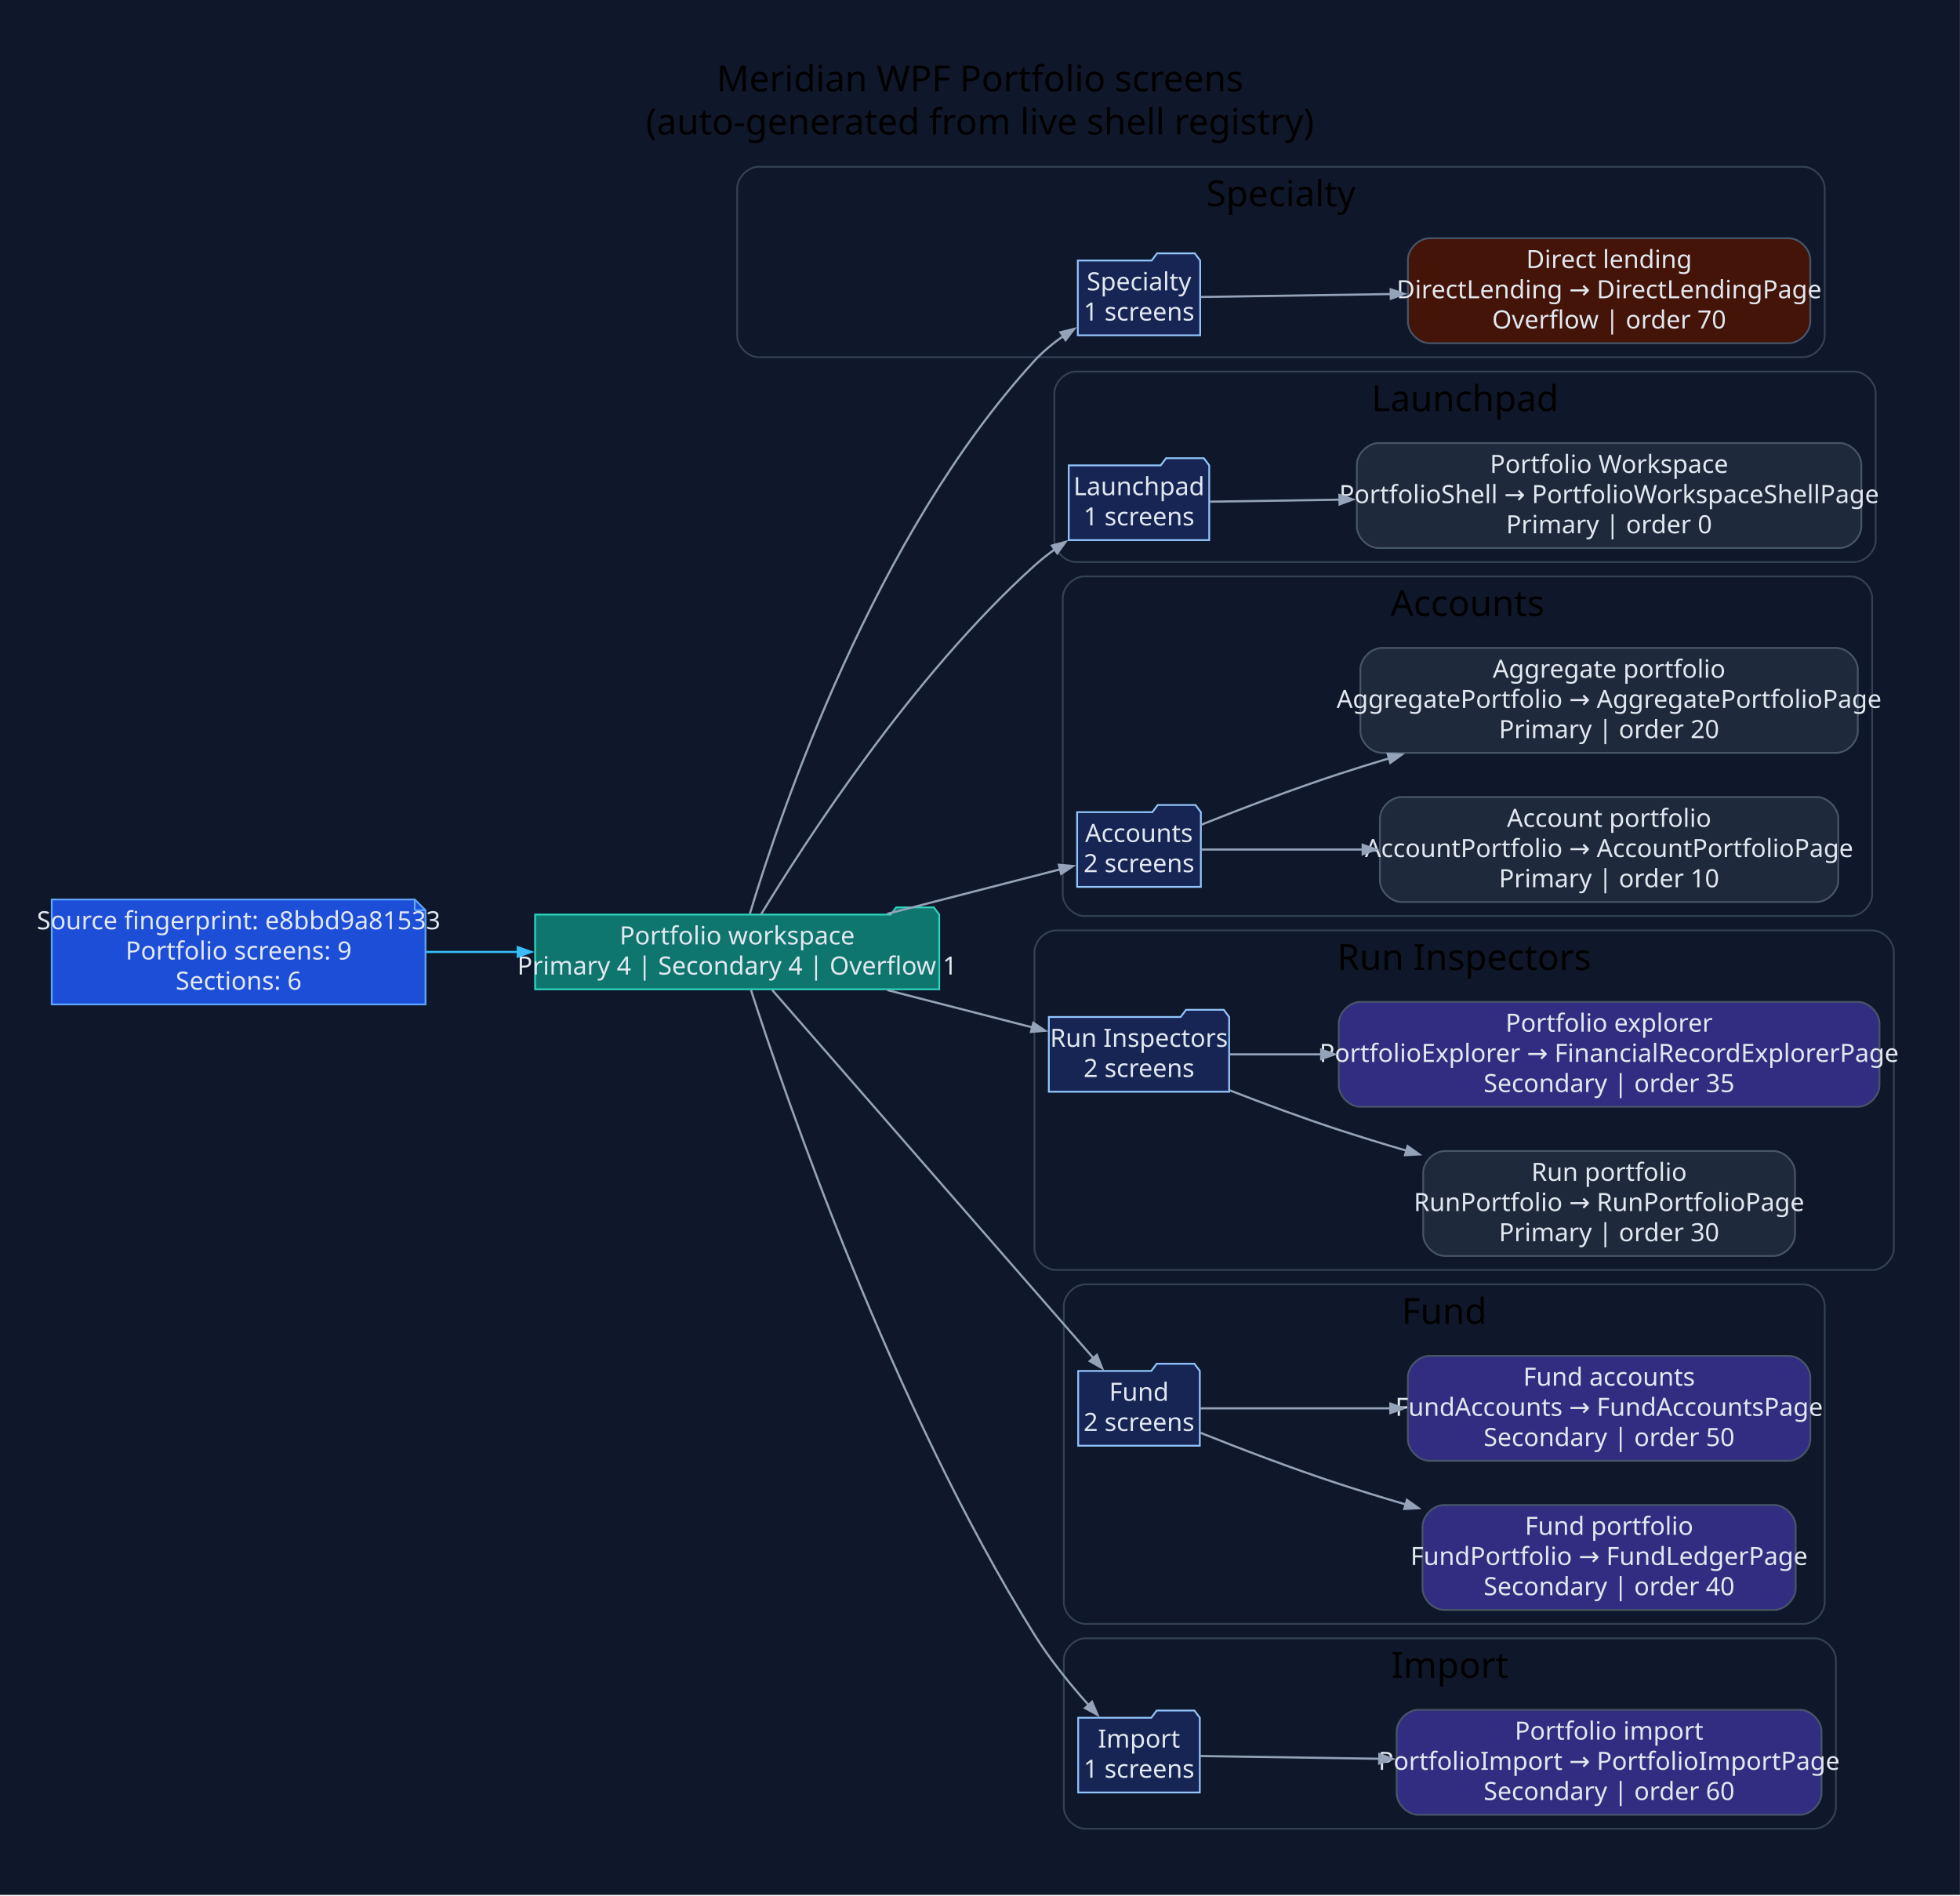
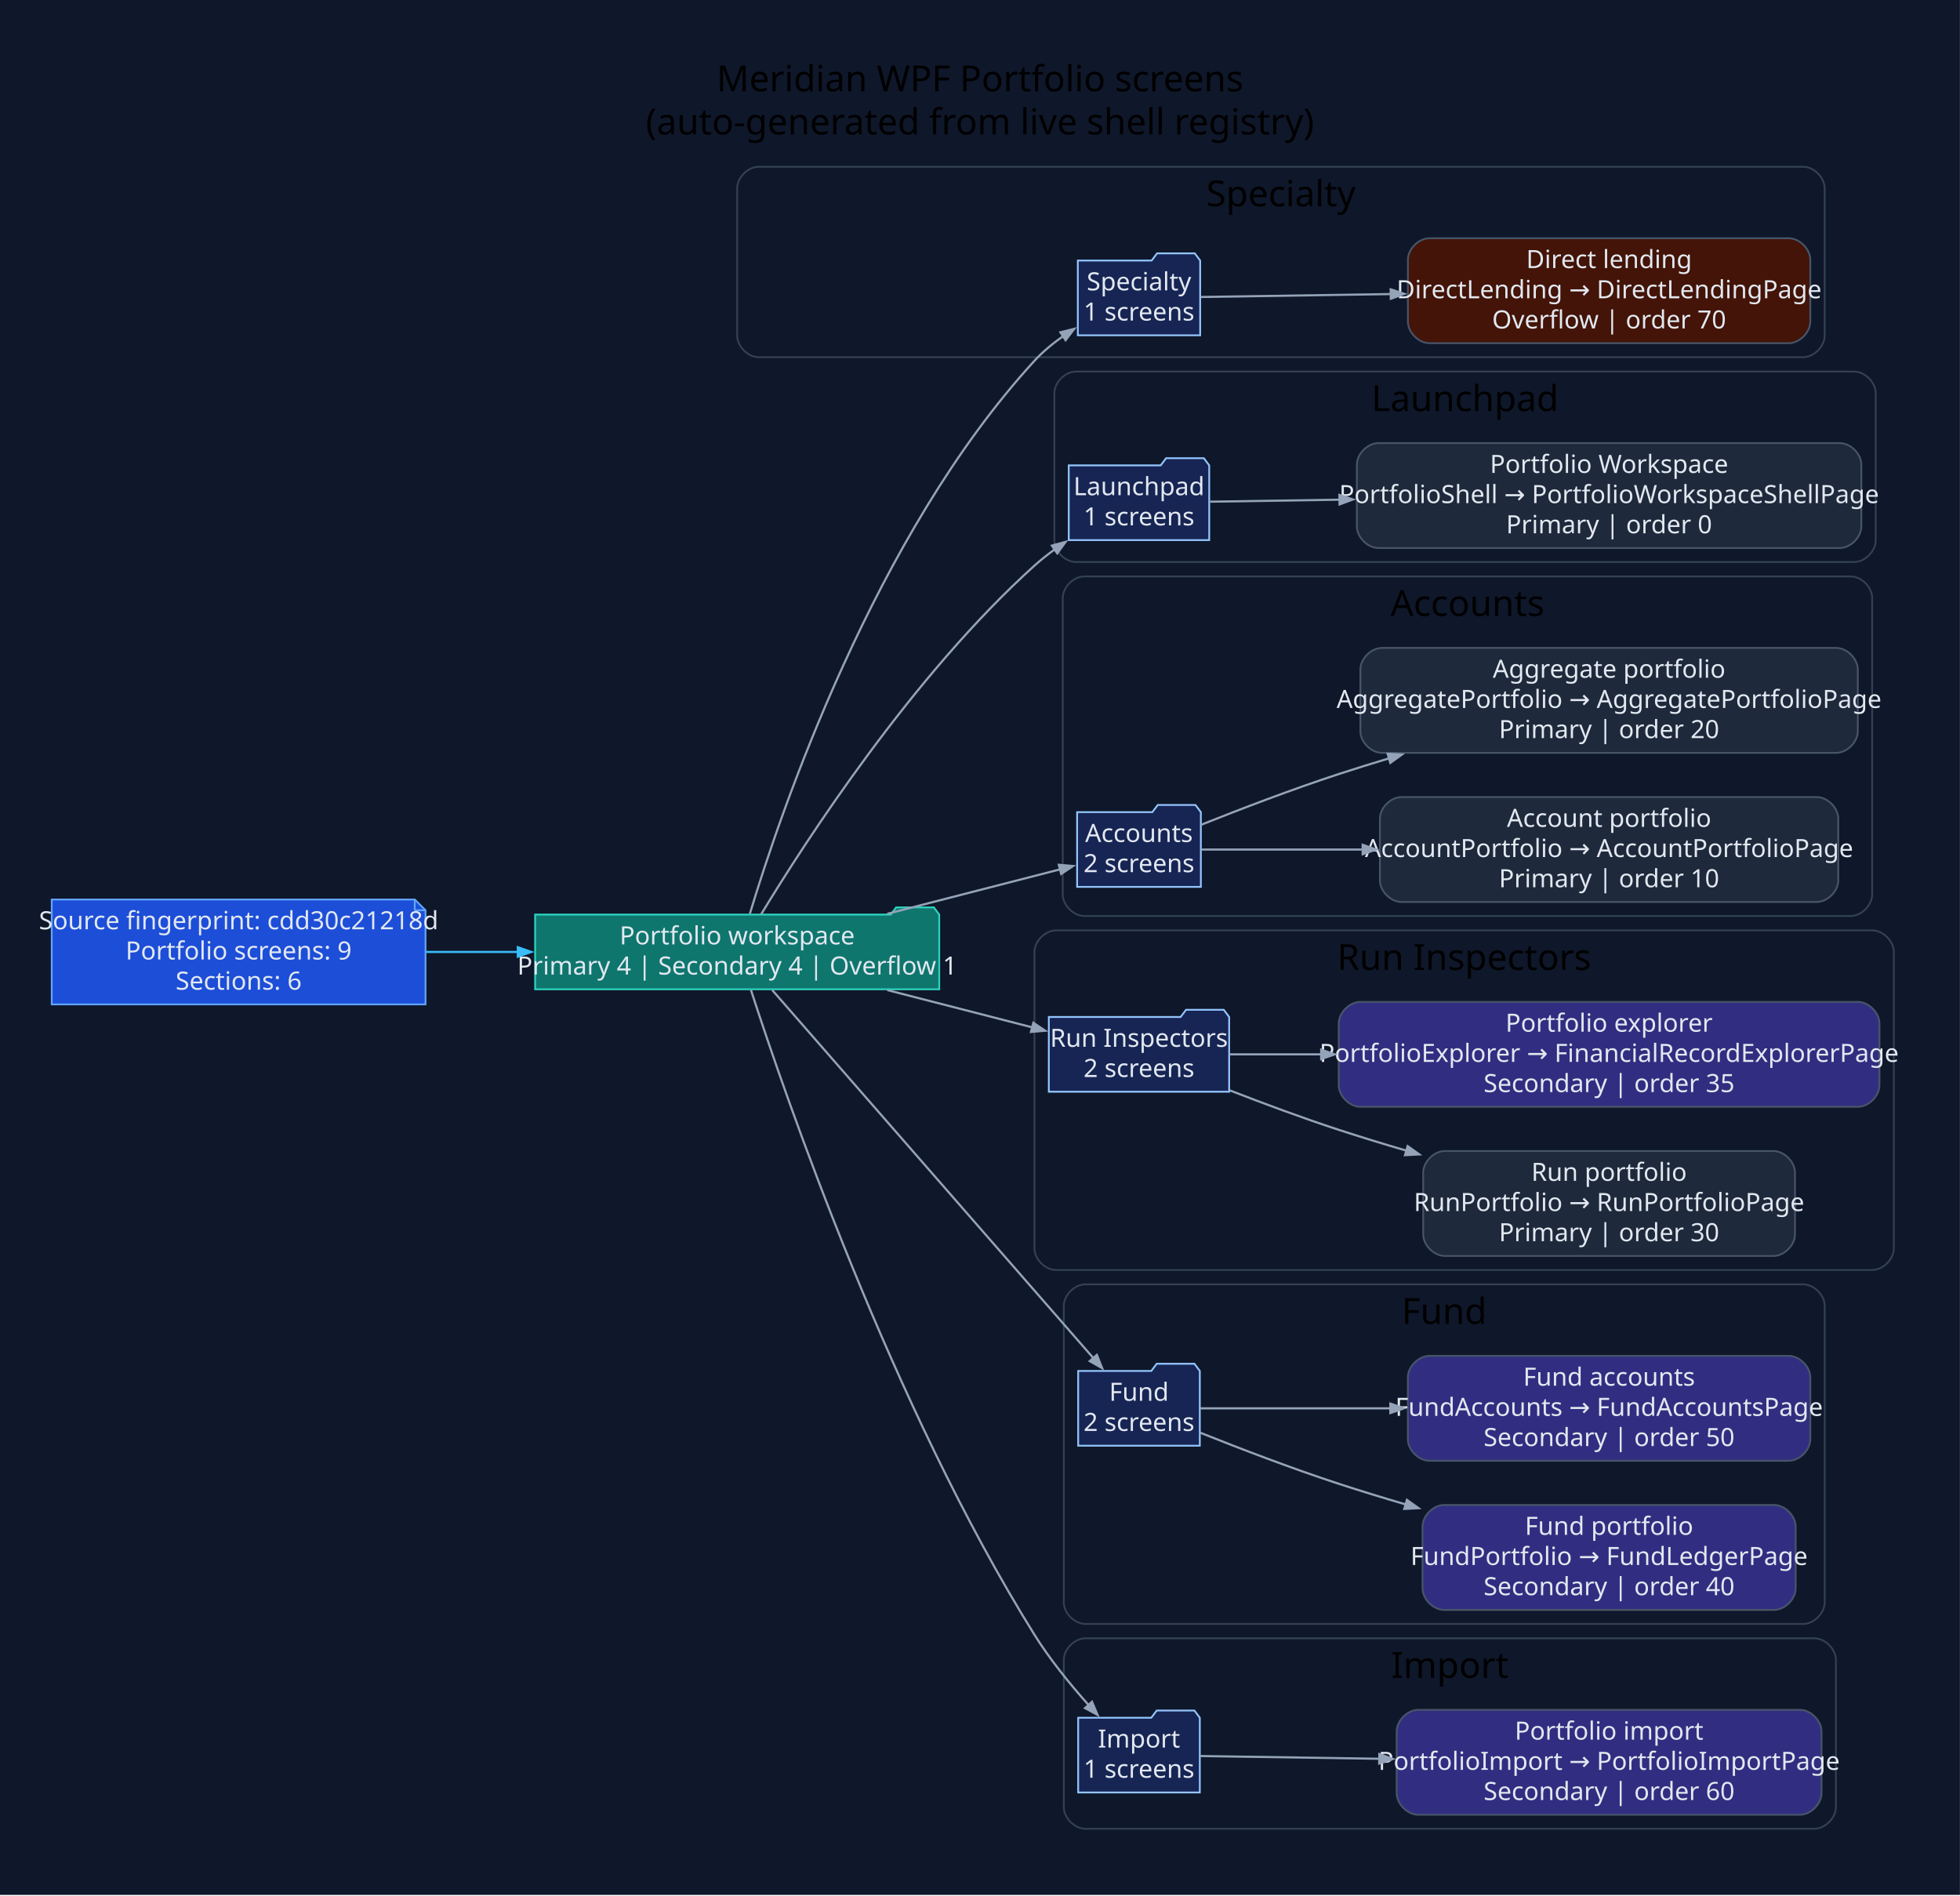
<svg xmlns="http://www.w3.org/2000/svg" width="1091pt" height="1055pt" viewBox="0.00 0.00 1091.00 1055.00">
  <g id="graph0" class="graph" transform="scale(1 1) rotate(0) translate(28.8 1025.8)">
    <polygon fill="#0f172a" stroke="none" points="-28.8,28.8 -28.8,-1025.8 1062.16,-1025.8 1062.16,28.8 -28.8,28.8" />
    <text xml:space="preserve" text-anchor="middle" x="516.68" y="-975" font-family="Segoe UI" font-size="20.00">Meridian WPF Portfolio screens</text>
    <text xml:space="preserve" text-anchor="middle" x="516.68" y="-951" font-family="Segoe UI" font-size="20.00">(auto-generated from live shell registry)</text>
    <g id="clust1" class="cluster">
      <path fill="#0f172a" stroke="#334155" d="M393.54,-827C393.54,-827 974.87,-827 974.87,-827 980.87,-827 986.87,-833 986.87,-839 986.87,-839 986.87,-921 986.87,-921 986.87,-927 980.87,-933 974.87,-933 974.87,-933 393.54,-933 393.54,-933 387.54,-933 381.54,-927 381.54,-921 381.54,-921 381.54,-839 381.54,-839 381.54,-833 387.54,-827 393.54,-827" />
      <text xml:space="preserve" text-anchor="middle" x="684.2" y="-911" font-family="Segoe UI" font-size="20.00">Specialty</text>
    </g>
    <g id="clust2" class="cluster">
      <path fill="#0f172a" stroke="#334155" d="M570.1,-713C570.1,-713 1003.27,-713 1003.27,-713 1009.27,-713 1015.27,-719 1015.27,-725 1015.27,-725 1015.27,-807 1015.27,-807 1015.27,-813 1009.27,-819 1003.27,-819 1003.27,-819 570.1,-819 570.1,-819 564.1,-819 558.1,-813 558.1,-807 558.1,-807 558.1,-725 558.1,-725 558.1,-719 564.1,-713 570.1,-713" />
      <text xml:space="preserve" text-anchor="middle" x="786.69" y="-797" font-family="Segoe UI" font-size="20.00">Launchpad</text>
    </g>
    <g id="clust3" class="cluster">
      <path fill="#0f172a" stroke="#334155" d="M574.76,-516C574.76,-516 1001.31,-516 1001.31,-516 1007.31,-516 1013.31,-522 1013.31,-528 1013.31,-528 1013.31,-693 1013.31,-693 1013.31,-699 1007.31,-705 1001.31,-705 1001.31,-705 574.76,-705 574.76,-705 568.76,-705 562.76,-699 562.76,-693 562.76,-693 562.76,-528 562.76,-528 562.76,-522 568.76,-516 574.76,-516" />
      <text xml:space="preserve" text-anchor="middle" x="788.04" y="-683" font-family="Segoe UI" font-size="20.00">Accounts</text>
    </g>
    <g id="clust4" class="cluster">
      <path fill="#0f172a" stroke="#334155" d="M559.01,-319C559.01,-319 1013.36,-319 1013.36,-319 1019.36,-319 1025.36,-325 1025.36,-331 1025.36,-331 1025.36,-496 1025.36,-496 1025.36,-502 1019.36,-508 1013.36,-508 1013.36,-508 559.01,-508 559.01,-508 553.01,-508 547.01,-502 547.01,-496 547.01,-496 547.01,-331 547.01,-331 547.01,-325 553.01,-319 559.01,-319" />
      <text xml:space="preserve" text-anchor="middle" x="786.19" y="-486" font-family="Segoe UI" font-size="20.00">Run Inspectors</text>
    </g>
    <g id="clust5" class="cluster">
      <path fill="#0f172a" stroke="#334155" d="M575.35,-122C575.35,-122 974.89,-122 974.89,-122 980.89,-122 986.89,-128 986.89,-134 986.89,-134 986.89,-299 986.89,-299 986.89,-305 980.89,-311 974.89,-311 974.89,-311 575.35,-311 575.35,-311 569.35,-311 563.35,-305 563.35,-299 563.35,-299 563.35,-134 563.35,-134 563.35,-128 569.35,-122 575.35,-122" />
      <text xml:space="preserve" text-anchor="middle" x="775.12" y="-289" font-family="Segoe UI" font-size="20.00">Fund</text>
    </g>
    <g id="clust6" class="cluster">
      <path fill="#0f172a" stroke="#334155" d="M575.35,-8C575.35,-8 981.11,-8 981.11,-8 987.11,-8 993.11,-14 993.11,-20 993.11,-20 993.11,-102 993.11,-102 993.11,-108 987.11,-114 981.11,-114 981.11,-114 575.35,-114 575.35,-114 569.35,-114 563.35,-108 563.35,-102 563.35,-102 563.35,-20 563.35,-20 563.35,-14 569.35,-8 575.35,-8" />
      <text xml:space="preserve" text-anchor="middle" x="778.23" y="-92" font-family="Segoe UI" font-size="20.00">Import</text>
    </g>
    <g id="node1" class="node">
      <polygon fill="#1d4ed8" stroke="#60a5fa" points="202.06,-525.2 0,-525.2 0,-466.8 208.06,-466.8 208.06,-519.2 202.06,-525.2" />
      <polyline fill="none" stroke="#60a5fa" points="202.06,-525.2 202.06,-519.2" />
      <polyline fill="none" stroke="#60a5fa" points="208.06,-519.2 202.06,-519.2" />
-       <text xml:space="preserve" text-anchor="middle" x="104.03" y="-508.6" font-family="Segoe UI" font-size="14.00" fill="#e2e8f0">Source fingerprint: e8bbd9a81533</text>
+       <text xml:space="preserve" text-anchor="middle" x="104.03" y="-508.6" font-family="Segoe UI" font-size="14.00" fill="#e2e8f0">Source fingerprint: cdd30c21218d</text>
      <text xml:space="preserve" text-anchor="middle" x="104.03" y="-491.8" font-family="Segoe UI" font-size="14.00" fill="#e2e8f0">Portfolio screens: 9</text>
      <text xml:space="preserve" text-anchor="middle" x="104.03" y="-475" font-family="Segoe UI" font-size="14.00" fill="#e2e8f0">Sections: 6</text>
    </g>
    <g id="node2" class="node">
      <polygon fill="#0f766e" stroke="#2dd4bf" points="494.01,-516.8 491.01,-520.8 470.01,-520.8 467.01,-516.8 269.06,-516.8 269.06,-475.2 494.01,-475.2 494.01,-516.8" />
      <text xml:space="preserve" text-anchor="middle" x="381.54" y="-500.2" font-family="Segoe UI" font-size="14.00" fill="#e2e8f0">Portfolio workspace</text>
      <text xml:space="preserve" text-anchor="middle" x="381.54" y="-483.4" font-family="Segoe UI" font-size="14.00" fill="#e2e8f0">Primary 4 | Secondary 4 | Overflow 1</text>
    </g>
    <g id="edge1" class="edge">
      <path fill="none" stroke="#38bdf8" stroke-width="1.2" d="M208.4,-496C225.18,-496 242.68,-496 259.82,-496" />
      <polygon fill="#38bdf8" stroke="#38bdf8" stroke-width="1.2" points="259.43,-498.63 266.93,-496 259.43,-493.38 259.43,-498.63" />
    </g>
    <g id="node3" class="node">
      <polygon fill="#172554" stroke="#93c5fd" points="639.25,-880.8 636.25,-884.8 615.25,-884.8 612.25,-880.8 571.15,-880.8 571.15,-839.2 639.25,-839.2 639.25,-880.8" />
      <text xml:space="preserve" text-anchor="middle" x="605.2" y="-864.2" font-family="Segoe UI" font-size="14.00" fill="#e2e8f0">Specialty</text>
      <text xml:space="preserve" text-anchor="middle" x="605.2" y="-847.4" font-family="Segoe UI" font-size="14.00" fill="#e2e8f0">1 screens</text>
    </g>
    <g id="edge2" class="edge">
      <path fill="none" stroke="#94a3b8" stroke-width="1.2" d="M388.6,-517.25C405.51,-573.36 457.84,-727.85 547.01,-825 551.71,-830.13 557.34,-834.77 563.2,-838.87" />
      <polygon fill="#94a3b8" stroke="#94a3b8" stroke-width="1.2" points="561.46,-840.87 569.17,-842.78 564.33,-836.47 561.46,-840.87" />
    </g>
    <g id="node5" class="node">
      <polygon fill="#172554" stroke="#93c5fd" points="644.29,-766.8 641.29,-770.8 620.29,-770.8 617.29,-766.8 566.1,-766.8 566.1,-725.2 644.29,-725.2 644.29,-766.8" />
      <text xml:space="preserve" text-anchor="middle" x="605.2" y="-750.2" font-family="Segoe UI" font-size="14.00" fill="#e2e8f0">Launchpad</text>
      <text xml:space="preserve" text-anchor="middle" x="605.2" y="-733.4" font-family="Segoe UI" font-size="14.00" fill="#e2e8f0">1 screens</text>
    </g>
    <g id="edge4" class="edge">
      <path fill="none" stroke="#94a3b8" stroke-width="1.2" d="M394.89,-516.98C419.75,-557.97 479.28,-649.96 547.01,-711 550.49,-714.13 554.28,-717.15 558.21,-720" />
      <polygon fill="#94a3b8" stroke="#94a3b8" stroke-width="1.2" points="556.72,-722.16 564.39,-724.25 559.7,-717.84 556.72,-722.16" />
    </g>
    <g id="node7" class="node">
      <polygon fill="#172554" stroke="#93c5fd" points="639.64,-573.8 636.64,-577.8 615.64,-577.8 612.64,-573.8 570.76,-573.8 570.76,-532.2 639.64,-532.2 639.64,-573.8" />
      <text xml:space="preserve" text-anchor="middle" x="605.2" y="-557.2" font-family="Segoe UI" font-size="14.00" fill="#e2e8f0">Accounts</text>
      <text xml:space="preserve" text-anchor="middle" x="605.2" y="-540.4" font-family="Segoe UI" font-size="14.00" fill="#e2e8f0">2 screens</text>
    </g>
    <g id="edge6" class="edge">
      <path fill="none" stroke="#94a3b8" stroke-width="1.2" d="M465.07,-517.22C497.81,-525.64 534.07,-534.97 561.37,-541.99" />
      <polygon fill="#94a3b8" stroke="#94a3b8" stroke-width="1.2" points="560.58,-544.5 568.5,-543.82 561.89,-539.41 560.58,-544.5" />
    </g>
    <g id="node10" class="node">
      <polygon fill="#172554" stroke="#93c5fd" points="655.39,-459.8 652.39,-463.8 631.39,-463.8 628.39,-459.8 555.01,-459.8 555.01,-418.2 655.39,-418.2 655.39,-459.8" />
      <text xml:space="preserve" text-anchor="middle" x="605.2" y="-443.2" font-family="Segoe UI" font-size="14.00" fill="#e2e8f0">Run Inspectors</text>
      <text xml:space="preserve" text-anchor="middle" x="605.2" y="-426.4" font-family="Segoe UI" font-size="14.00" fill="#e2e8f0">2 screens</text>
    </g>
    <g id="edge9" class="edge">
      <path fill="none" stroke="#94a3b8" stroke-width="1.2" d="M465.07,-474.78C491.93,-467.87 521.17,-460.35 545.87,-454" />
      <polygon fill="#94a3b8" stroke="#94a3b8" stroke-width="1.2" points="546.39,-456.58 553,-452.17 545.08,-451.49 546.39,-456.58" />
    </g>
    <g id="node13" class="node">
      <polygon fill="#172554" stroke="#93c5fd" points="639.05,-262.8 636.05,-266.8 615.05,-266.8 612.05,-262.8 571.35,-262.8 571.35,-221.2 639.05,-221.2 639.05,-262.8" />
      <text xml:space="preserve" text-anchor="middle" x="605.2" y="-246.2" font-family="Segoe UI" font-size="14.00" fill="#e2e8f0">Fund</text>
      <text xml:space="preserve" text-anchor="middle" x="605.2" y="-229.4" font-family="Segoe UI" font-size="14.00" fill="#e2e8f0">2 screens</text>
    </g>
    <g id="edge12" class="edge">
      <path fill="none" stroke="#94a3b8" stroke-width="1.2" d="M401.05,-474.78C441,-429 535.27,-320.98 579.93,-269.81" />
      <polygon fill="#94a3b8" stroke="#94a3b8" stroke-width="1.2" points="581.74,-271.73 584.69,-264.35 577.79,-268.27 581.74,-271.73" />
    </g>
    <g id="node16" class="node">
      <polygon fill="#172554" stroke="#93c5fd" points="639.05,-69.8 636.05,-73.8 615.05,-73.8 612.05,-69.8 571.35,-69.8 571.35,-28.2 639.05,-28.2 639.05,-69.8" />
      <text xml:space="preserve" text-anchor="middle" x="605.2" y="-53.2" font-family="Segoe UI" font-size="14.00" fill="#e2e8f0">Import</text>
      <text xml:space="preserve" text-anchor="middle" x="605.2" y="-36.4" font-family="Segoe UI" font-size="14.00" fill="#e2e8f0">1 screens</text>
    </g>
    <g id="edge15" class="edge">
      <path fill="none" stroke="#94a3b8" stroke-width="1.2" d="M389.23,-474.74C408.48,-415.27 467.71,-243.19 547.01,-116 555.59,-102.24 566.87,-88.39 577.14,-76.88" />
      <polygon fill="#94a3b8" stroke="#94a3b8" stroke-width="1.2" points="579.04,-78.7 582.15,-71.38 575.16,-75.16 579.04,-78.7" />
    </g>
    <g id="node4" class="node">
      <path fill="#431407" stroke="#475569" d="M966.87,-893.2C966.87,-893.2 766.88,-893.2 766.88,-893.2 760.88,-893.2 754.88,-887.2 754.88,-881.2 754.88,-881.2 754.88,-846.8 754.88,-846.8 754.88,-840.8 760.88,-834.8 766.88,-834.8 766.88,-834.8 966.87,-834.8 966.87,-834.8 972.87,-834.8 978.87,-840.8 978.87,-846.8 978.87,-846.8 978.87,-881.2 978.87,-881.2 978.87,-887.2 972.87,-893.2 966.87,-893.2" />
      <text xml:space="preserve" text-anchor="middle" x="866.87" y="-876.6" font-family="Segoe UI" font-size="14.00" fill="#e2e8f0">Direct lending</text>
      <text xml:space="preserve" text-anchor="middle" x="866.87" y="-859.8" font-family="Segoe UI" font-size="14.00" fill="#e2e8f0">DirectLending → DirectLendingPage</text>
      <text xml:space="preserve" text-anchor="middle" x="866.87" y="-843" font-family="Segoe UI" font-size="14.00" fill="#e2e8f0">Overflow | order 70</text>
    </g>
    <g id="edge3" class="edge">
      <path fill="none" stroke="#94a3b8" stroke-width="1.2" d="M639.61,-860.51C666.69,-860.93 706.58,-861.55 745.36,-862.14" />
      <polygon fill="#94a3b8" stroke="#94a3b8" stroke-width="1.2" points="745.3,-864.77 752.84,-862.26 745.38,-859.52 745.3,-864.77" />
    </g>
    <g id="node6" class="node">
      <path fill="#1e293b" stroke="#475569" d="M995.27,-779.2C995.27,-779.2 738.48,-779.2 738.48,-779.2 732.48,-779.2 726.48,-773.2 726.48,-767.2 726.48,-767.2 726.48,-732.8 726.48,-732.8 726.48,-726.8 732.48,-720.8 738.48,-720.8 738.48,-720.8 995.27,-720.8 995.27,-720.8 1001.27,-720.8 1007.27,-726.8 1007.27,-732.8 1007.27,-732.8 1007.27,-767.2 1007.27,-767.2 1007.27,-773.2 1001.27,-779.2 995.27,-779.2" />
      <text xml:space="preserve" text-anchor="middle" x="866.87" y="-762.6" font-family="Segoe UI" font-size="14.00" fill="#e2e8f0">Portfolio Workspace</text>
      <text xml:space="preserve" text-anchor="middle" x="866.87" y="-745.8" font-family="Segoe UI" font-size="14.00" fill="#e2e8f0">PortfolioShell → PortfolioWorkspaceShellPage</text>
      <text xml:space="preserve" text-anchor="middle" x="866.87" y="-729" font-family="Segoe UI" font-size="14.00" fill="#e2e8f0">Primary | order 0</text>
    </g>
    <g id="edge5" class="edge">
      <path fill="none" stroke="#94a3b8" stroke-width="1.2" d="M644.79,-746.59C664.66,-746.9 690.29,-747.3 717.01,-747.71" />
      <polygon fill="#94a3b8" stroke="#94a3b8" stroke-width="1.2" points="716.76,-750.33 724.3,-747.82 716.84,-745.08 716.76,-750.33" />
    </g>
    <g id="node8" class="node">
      <path fill="#1e293b" stroke="#475569" d="M982.44,-582.2C982.44,-582.2 751.31,-582.2 751.31,-582.2 745.31,-582.2 739.31,-576.2 739.31,-570.2 739.31,-570.2 739.31,-535.8 739.31,-535.8 739.31,-529.8 745.31,-523.8 751.31,-523.8 751.31,-523.8 982.44,-523.8 982.44,-523.8 988.44,-523.8 994.44,-529.8 994.44,-535.8 994.44,-535.8 994.44,-570.2 994.44,-570.2 994.44,-576.2 988.44,-582.2 982.44,-582.2" />
      <text xml:space="preserve" text-anchor="middle" x="866.87" y="-565.6" font-family="Segoe UI" font-size="14.00" fill="#e2e8f0">Account portfolio</text>
      <text xml:space="preserve" text-anchor="middle" x="866.87" y="-548.8" font-family="Segoe UI" font-size="14.00" fill="#e2e8f0">AccountPortfolio → AccountPortfolioPage</text>
      <text xml:space="preserve" text-anchor="middle" x="866.87" y="-532" font-family="Segoe UI" font-size="14.00" fill="#e2e8f0">Primary | order 10</text>
    </g>
    <g id="edge7" class="edge">
      <path fill="none" stroke="#94a3b8" stroke-width="1.2" d="M639.88,-553C663.37,-553 696.42,-553 730.01,-553" />
      <polygon fill="#94a3b8" stroke="#94a3b8" stroke-width="1.2" points="729.71,-555.63 737.21,-553 729.71,-550.38 729.71,-555.63" />
    </g>
    <g id="node9" class="node">
      <path fill="#1e293b" stroke="#475569" d="M993.31,-665.2C993.31,-665.2 740.43,-665.2 740.43,-665.2 734.43,-665.2 728.43,-659.2 728.43,-653.2 728.43,-653.2 728.43,-618.8 728.43,-618.8 728.43,-612.8 734.43,-606.8 740.43,-606.8 740.43,-606.8 993.31,-606.8 993.31,-606.8 999.31,-606.8 1005.31,-612.8 1005.31,-618.8 1005.31,-618.8 1005.31,-653.2 1005.31,-653.2 1005.31,-659.2 999.31,-665.2 993.31,-665.2" />
      <text xml:space="preserve" text-anchor="middle" x="866.87" y="-648.6" font-family="Segoe UI" font-size="14.00" fill="#e2e8f0">Aggregate portfolio</text>
      <text xml:space="preserve" text-anchor="middle" x="866.87" y="-631.8" font-family="Segoe UI" font-size="14.00" fill="#e2e8f0">AggregatePortfolio → AggregatePortfolioPage</text>
      <text xml:space="preserve" text-anchor="middle" x="866.87" y="-615" font-family="Segoe UI" font-size="14.00" fill="#e2e8f0">Primary | order 20</text>
    </g>
    <g id="edge8" class="edge">
      <path fill="none" stroke="#94a3b8" stroke-width="1.2" d="M639.65,-566.72C661.34,-575.37 690.31,-586.48 716.39,-595 725.49,-597.98 734.96,-600.92 744.5,-603.78" />
      <polygon fill="#94a3b8" stroke="#94a3b8" stroke-width="1.2" points="743.61,-606.25 751.55,-605.86 745.1,-601.22 743.61,-606.25" />
    </g>
    <g id="node11" class="node">
      <path fill="#1e293b" stroke="#475569" d="M958.35,-385.2C958.35,-385.2 775.4,-385.2 775.4,-385.2 769.4,-385.2 763.4,-379.2 763.4,-373.2 763.4,-373.2 763.4,-338.8 763.4,-338.8 763.4,-332.8 769.4,-326.8 775.4,-326.8 775.4,-326.8 958.35,-326.8 958.35,-326.8 964.35,-326.8 970.35,-332.8 970.35,-338.8 970.35,-338.8 970.35,-373.2 970.35,-373.2 970.35,-379.2 964.35,-385.2 958.35,-385.2" />
      <text xml:space="preserve" text-anchor="middle" x="866.87" y="-368.6" font-family="Segoe UI" font-size="14.00" fill="#e2e8f0">Run portfolio</text>
      <text xml:space="preserve" text-anchor="middle" x="866.87" y="-351.8" font-family="Segoe UI" font-size="14.00" fill="#e2e8f0">RunPortfolio → RunPortfolioPage</text>
      <text xml:space="preserve" text-anchor="middle" x="866.87" y="-335" font-family="Segoe UI" font-size="14.00" fill="#e2e8f0">Primary | order 30</text>
    </g>
    <g id="edge10" class="edge">
      <path fill="none" stroke="#94a3b8" stroke-width="1.2" d="M655.75,-418.95C674.59,-411.63 696.34,-403.55 716.39,-397 728.54,-393.03 741.34,-389.11 754.12,-385.38" />
      <polygon fill="#94a3b8" stroke="#94a3b8" stroke-width="1.2" points="754.74,-387.93 761.21,-383.33 753.28,-382.89 754.74,-387.93" />
    </g>
    <g id="node12" class="node">
      <path fill="#312e81" stroke="#475569" d="M1005.36,-468.2C1005.36,-468.2 728.39,-468.2 728.39,-468.2 722.39,-468.2 716.39,-462.2 716.39,-456.2 716.39,-456.2 716.39,-421.8 716.39,-421.8 716.39,-415.8 722.39,-409.8 728.39,-409.8 728.39,-409.8 1005.36,-409.8 1005.36,-409.8 1011.36,-409.8 1017.36,-415.8 1017.36,-421.8 1017.36,-421.8 1017.36,-456.2 1017.36,-456.2 1017.36,-462.2 1011.36,-468.2 1005.36,-468.2" />
      <text xml:space="preserve" text-anchor="middle" x="866.87" y="-451.6" font-family="Segoe UI" font-size="14.00" fill="#e2e8f0">Portfolio explorer</text>
      <text xml:space="preserve" text-anchor="middle" x="866.87" y="-434.8" font-family="Segoe UI" font-size="14.00" fill="#e2e8f0">PortfolioExplorer → FinancialRecordExplorerPage</text>
      <text xml:space="preserve" text-anchor="middle" x="866.87" y="-418" font-family="Segoe UI" font-size="14.00" fill="#e2e8f0">Secondary | order 35</text>
    </g>
    <g id="edge11" class="edge">
      <path fill="none" stroke="#94a3b8" stroke-width="1.2" d="M655.65,-439C670.83,-439 688.42,-439 706.84,-439" />
      <polygon fill="#94a3b8" stroke="#94a3b8" stroke-width="1.2" points="706.62,-441.63 714.12,-439 706.62,-436.38 706.62,-441.63" />
    </g>
    <g id="node14" class="node">
      <path fill="#312e81" stroke="#475569" d="M958.73,-188.2C958.73,-188.2 775.02,-188.2 775.02,-188.2 769.02,-188.2 763.02,-182.2 763.02,-176.2 763.02,-176.2 763.02,-141.8 763.02,-141.8 763.02,-135.8 769.02,-129.8 775.02,-129.8 775.02,-129.8 958.73,-129.8 958.73,-129.8 964.73,-129.8 970.73,-135.8 970.73,-141.8 970.73,-141.8 970.73,-176.2 970.73,-176.2 970.73,-182.2 964.73,-188.2 958.73,-188.2" />
      <text xml:space="preserve" text-anchor="middle" x="866.87" y="-171.6" font-family="Segoe UI" font-size="14.00" fill="#e2e8f0">Fund portfolio</text>
      <text xml:space="preserve" text-anchor="middle" x="866.87" y="-154.8" font-family="Segoe UI" font-size="14.00" fill="#e2e8f0">FundPortfolio → FundLedgerPage</text>
      <text xml:space="preserve" text-anchor="middle" x="866.87" y="-138" font-family="Segoe UI" font-size="14.00" fill="#e2e8f0">Secondary | order 40</text>
    </g>
    <g id="edge13" class="edge">
      <path fill="none" stroke="#94a3b8" stroke-width="1.2" d="M639.17,-228.48C660.91,-219.8 690.12,-208.59 716.39,-200 728.44,-196.06 741.12,-192.18 753.79,-188.47" />
      <polygon fill="#94a3b8" stroke="#94a3b8" stroke-width="1.2" points="754.34,-191.05 760.81,-186.44 752.87,-186.01 754.34,-191.05" />
    </g>
    <g id="node15" class="node">
      <path fill="#312e81" stroke="#475569" d="M966.89,-271.2C966.89,-271.2 766.85,-271.2 766.85,-271.2 760.85,-271.2 754.85,-265.2 754.85,-259.2 754.85,-259.2 754.85,-224.8 754.85,-224.8 754.85,-218.8 760.85,-212.8 766.85,-212.8 766.85,-212.8 966.89,-212.8 966.89,-212.8 972.89,-212.8 978.89,-218.8 978.89,-224.8 978.89,-224.8 978.89,-259.2 978.89,-259.2 978.89,-265.2 972.89,-271.2 966.89,-271.2" />
      <text xml:space="preserve" text-anchor="middle" x="866.87" y="-254.6" font-family="Segoe UI" font-size="14.00" fill="#e2e8f0">Fund accounts</text>
      <text xml:space="preserve" text-anchor="middle" x="866.87" y="-237.8" font-family="Segoe UI" font-size="14.00" fill="#e2e8f0">FundAccounts → FundAccountsPage</text>
      <text xml:space="preserve" text-anchor="middle" x="866.87" y="-221" font-family="Segoe UI" font-size="14.00" fill="#e2e8f0">Secondary | order 50</text>
    </g>
    <g id="edge14" class="edge">
      <path fill="none" stroke="#94a3b8" stroke-width="1.2" d="M639.35,-242C666.37,-242 706.29,-242 745.12,-242" />
      <polygon fill="#94a3b8" stroke="#94a3b8" stroke-width="1.2" points="745.12,-244.63 752.62,-242 745.12,-239.38 745.12,-244.63" />
    </g>
    <g id="node17" class="node">
      <path fill="#312e81" stroke="#475569" d="M973.11,-74.2C973.11,-74.2 760.63,-74.2 760.63,-74.2 754.63,-74.2 748.63,-68.2 748.63,-62.2 748.63,-62.2 748.63,-27.8 748.63,-27.8 748.63,-21.8 754.63,-15.8 760.63,-15.8 760.63,-15.8 973.11,-15.8 973.11,-15.8 979.11,-15.8 985.11,-21.8 985.11,-27.8 985.11,-27.8 985.11,-62.2 985.11,-62.2 985.11,-68.2 979.11,-74.2 973.11,-74.2" />
      <text xml:space="preserve" text-anchor="middle" x="866.87" y="-57.6" font-family="Segoe UI" font-size="14.00" fill="#e2e8f0">Portfolio import</text>
      <text xml:space="preserve" text-anchor="middle" x="866.87" y="-40.8" font-family="Segoe UI" font-size="14.00" fill="#e2e8f0">PortfolioImport → PortfolioImportPage</text>
      <text xml:space="preserve" text-anchor="middle" x="866.87" y="-24" font-family="Segoe UI" font-size="14.00" fill="#e2e8f0">Secondary | order 60</text>
    </g>
    <g id="edge16" class="edge">
      <path fill="none" stroke="#94a3b8" stroke-width="1.2" d="M639.35,-48.49C665.05,-48.09 702.4,-47.52 739.39,-46.95" />
      <polygon fill="#94a3b8" stroke="#94a3b8" stroke-width="1.2" points="739,-49.58 746.45,-46.84 738.91,-44.33 739,-49.58" />
    </g>
  </g>
</svg>
